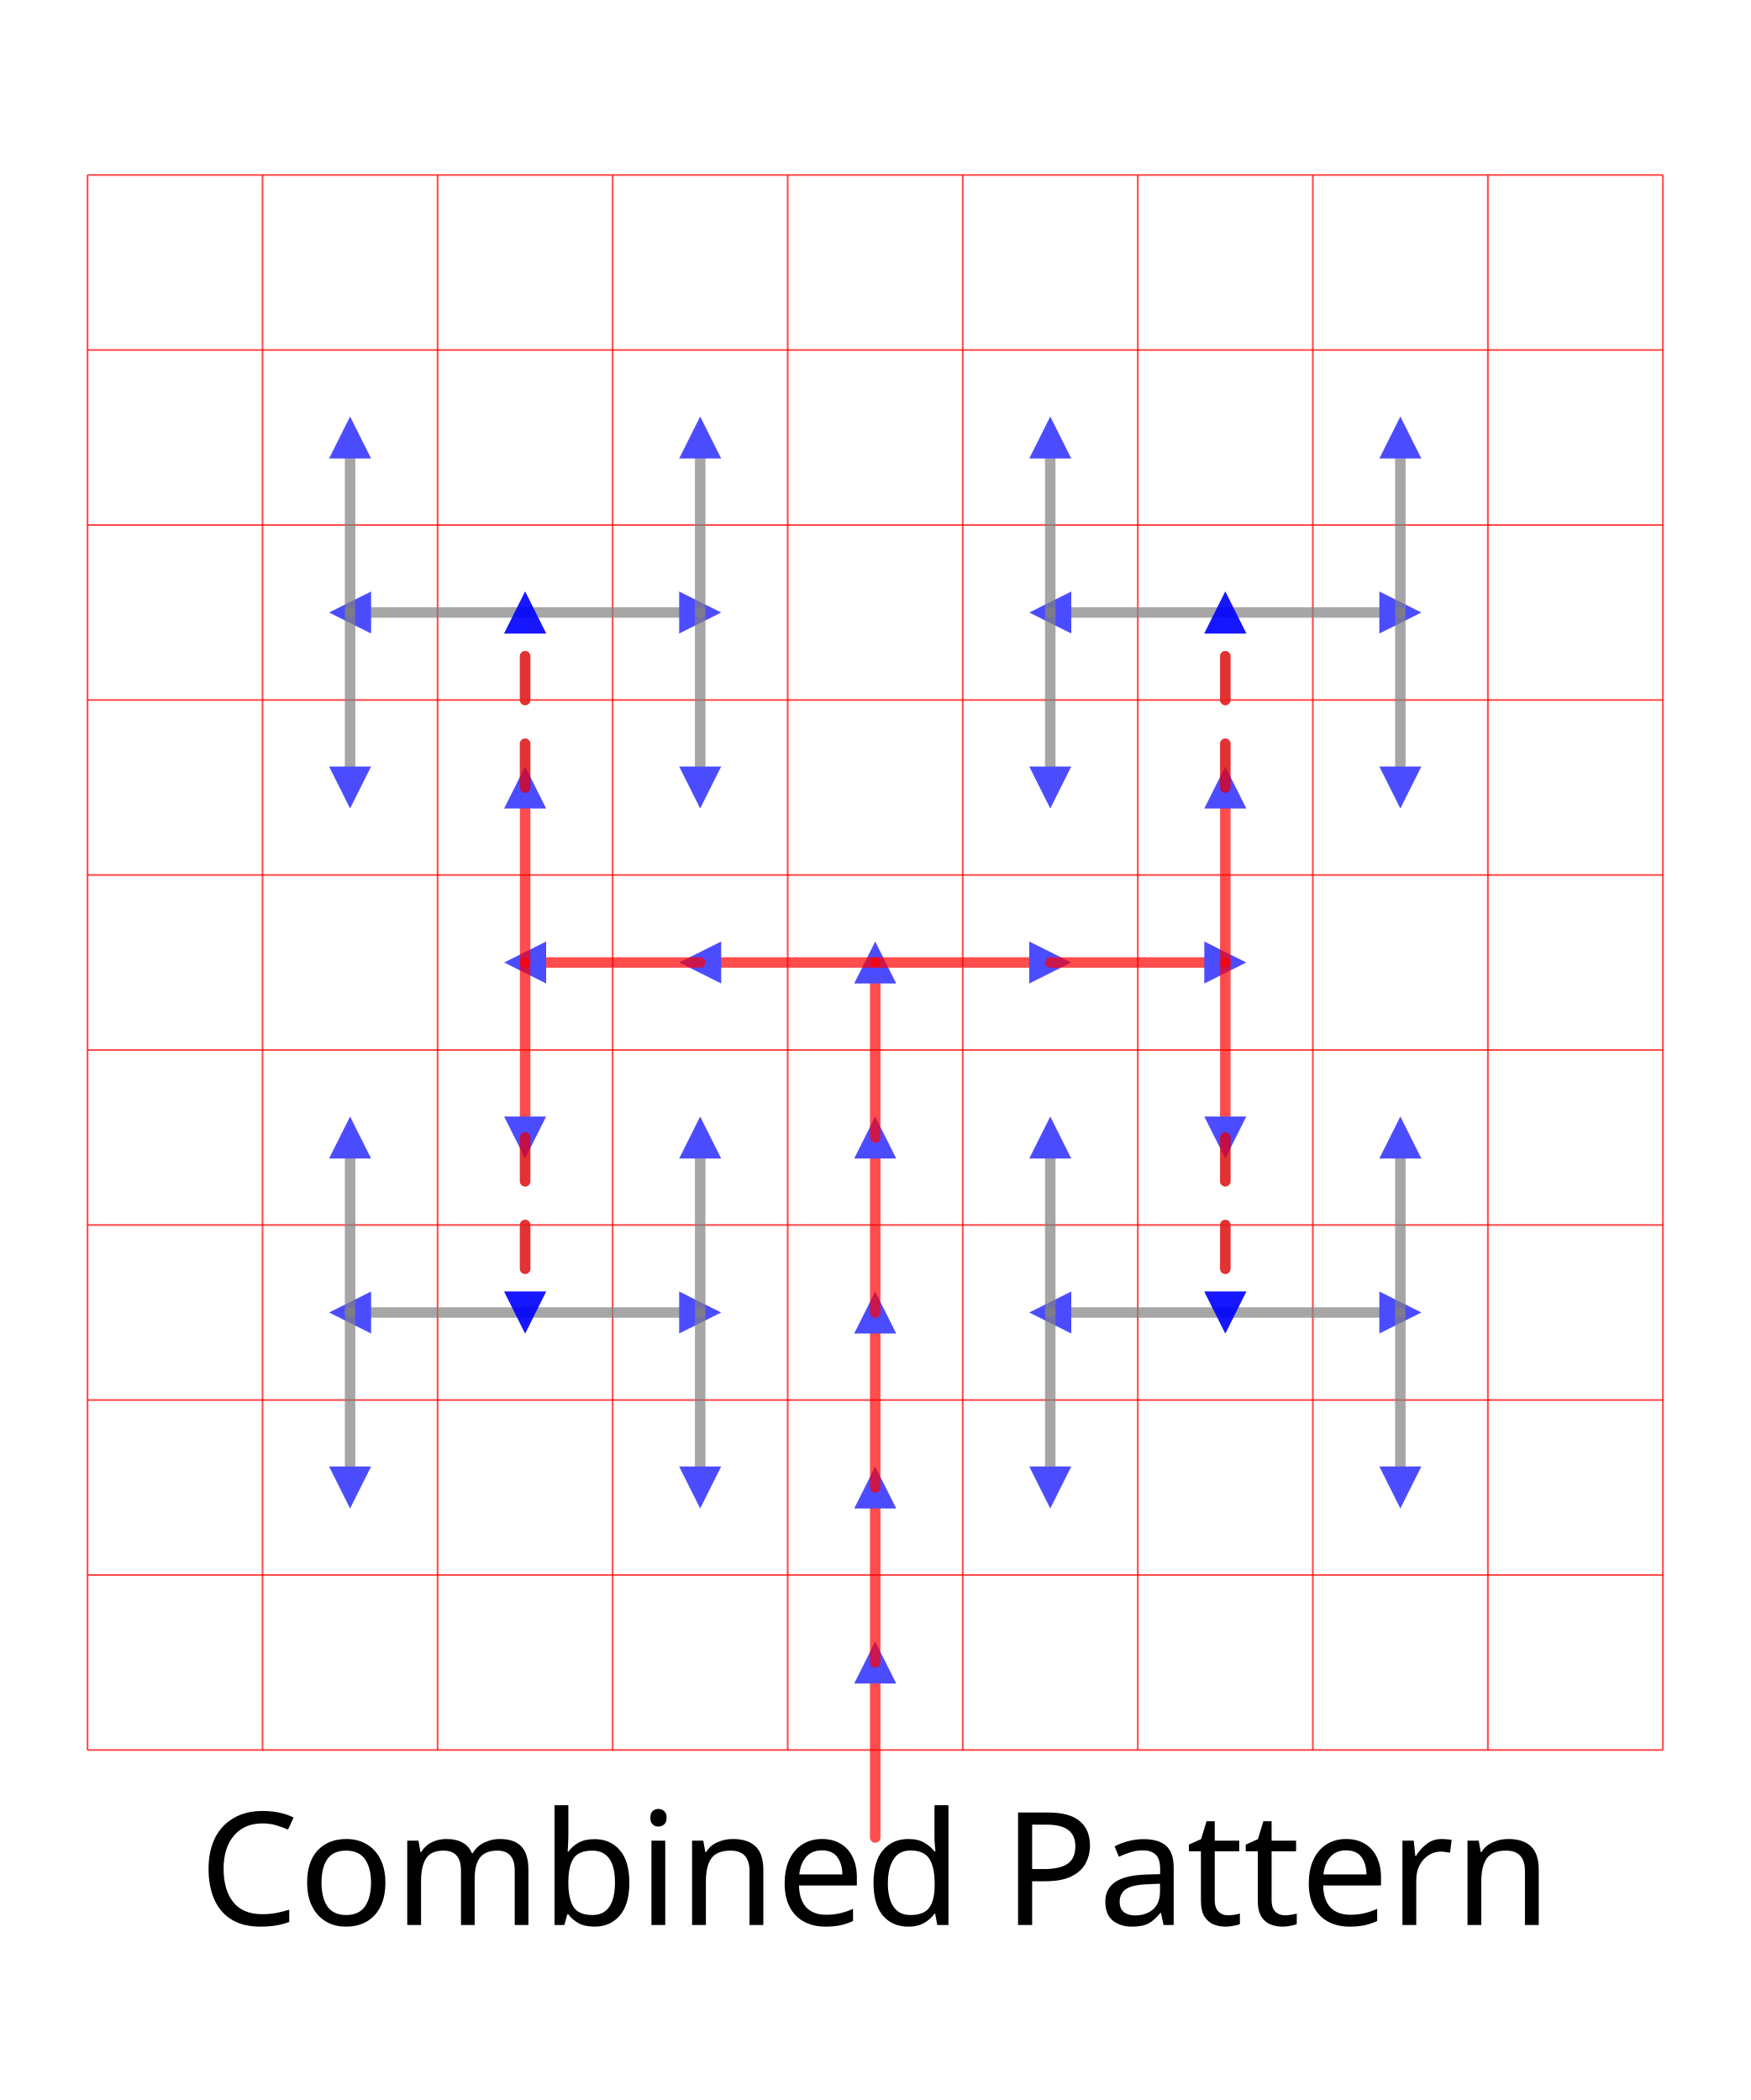
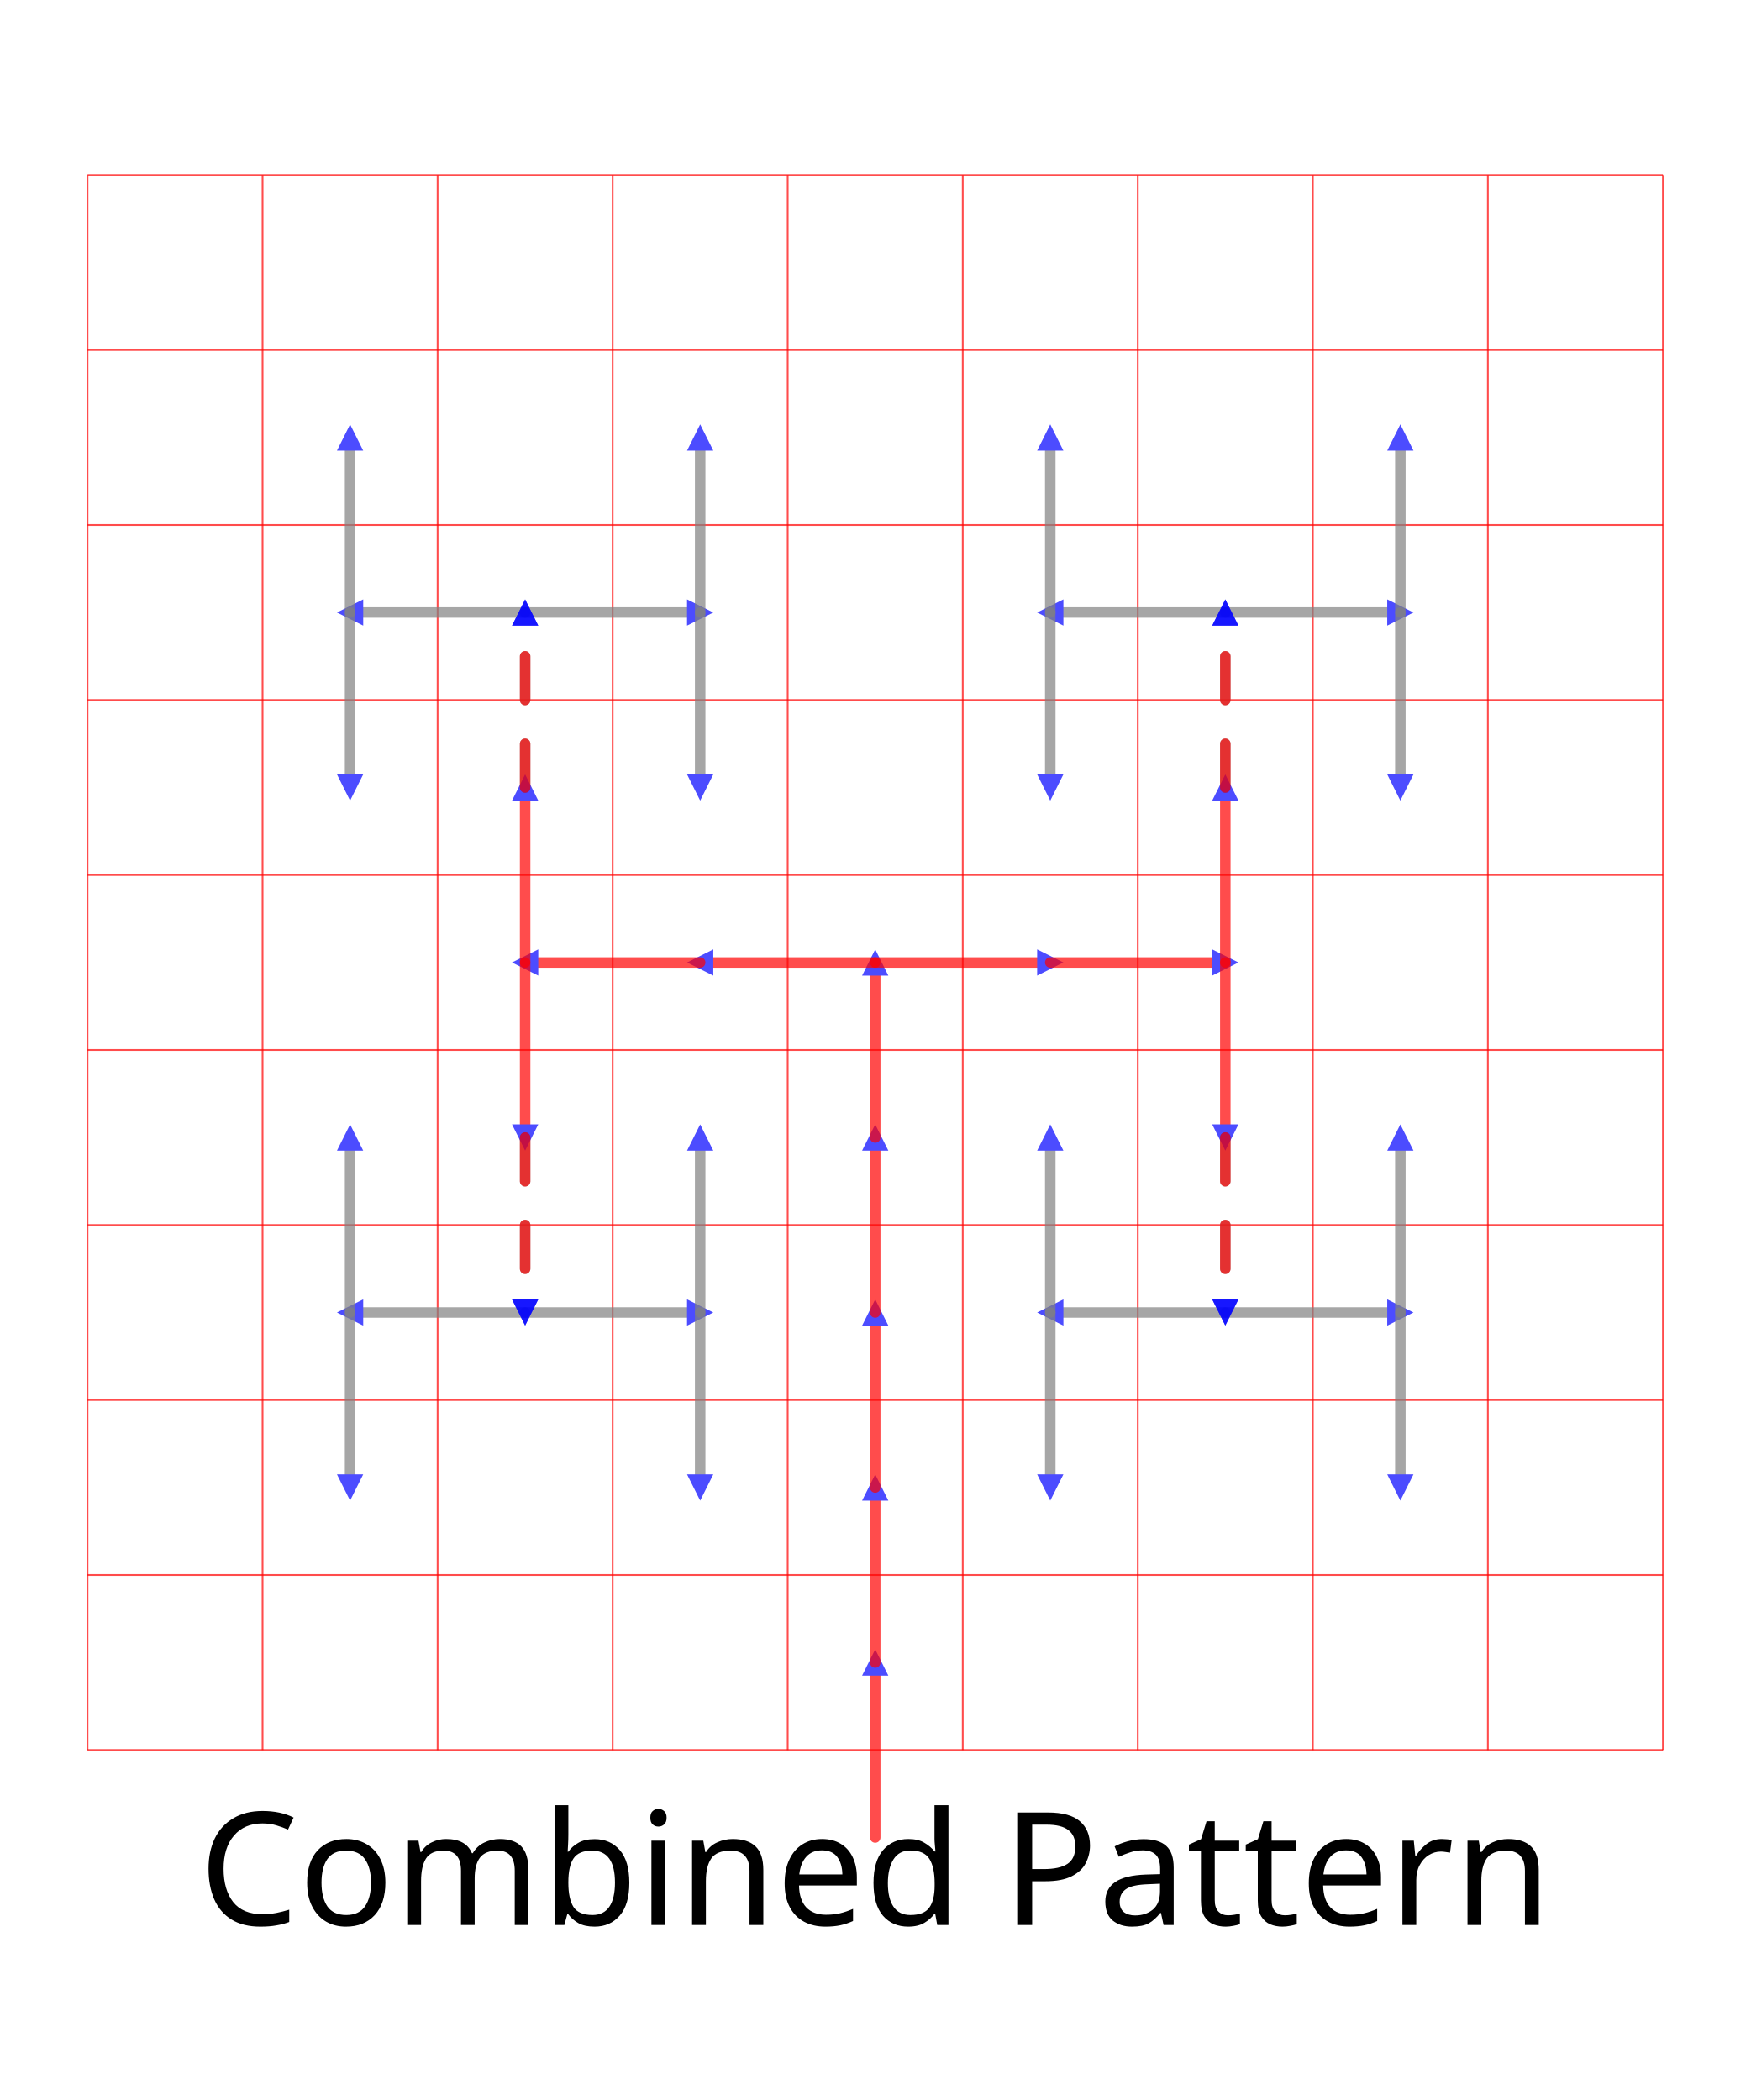
<svg xmlns="http://www.w3.org/2000/svg" baseProfile="full" height="240" version="1.1" viewBox="0,-210.0,200,240" width="200">
  <defs id="id26">
    <style type="text/css">
                text{font-family: Verdana;}
                svgg{background-color:grey;}
                .connection{stroke-linecap:round; opacity: 0.7; stroke-width:1.2;}
                span{text-anchor: "middle"; alignment_baseline: "middle"}
                .gridLabels{fill: grey;font-style: italic;font-weight: 900}
                .down{stroke-dasharray: 5;}
                .up{stroke-dasharray: 5;}
                .gridmarker{stroke:red; stroke-width:0.2; opacity: 0.7;}
                </style>
-     <marker id="id25" markerHeight="10" markerUnits="strokeWidth" markerWidth="8" orient="auto" refX="30" refY="30" viewBox="0 0 120 120">
+     <marker id="id25" markerHeight="10" markerUnits="strokeWidth" markerWidth="5" orient="auto" refX="30" refY="30" viewBox="0 0 120 120">
      <path d="M 0 0 L 60 30 L 0 60 z" fill="blue" />
    </marker>
  </defs>
  <g id="markers" transform="scale(1,-1)">
    <line class="gridmarker" x1="10.0" x2="10.0" y1="10.0" y2="190.0" />
    <line class="gridmarker" x1="30.0" x2="30.0" y1="10.0" y2="190.0" />
    <line class="gridmarker" x1="50.0" x2="50.0" y1="10.0" y2="190.0" />
    <line class="gridmarker" x1="70.0" x2="70.0" y1="10.0" y2="190.0" />
    <line class="gridmarker" x1="90.0" x2="90.0" y1="10.0" y2="190.0" />
    <line class="gridmarker" x1="110.0" x2="110.0" y1="10.0" y2="190.0" />
    <line class="gridmarker" x1="130.0" x2="130.0" y1="10.0" y2="190.0" />
    <line class="gridmarker" x1="150.0" x2="150.0" y1="10.0" y2="190.0" />
    <line class="gridmarker" x1="170.0" x2="170.0" y1="10.0" y2="190.0" />
    <line class="gridmarker" x1="190.0" x2="190.0" y1="10.0" y2="190.0" />
    <line class="gridmarker" x1="10.0" x2="190.0" y1="10.0" y2="10.0" />
    <line class="gridmarker" x1="10.0" x2="190.0" y1="30.0" y2="30.0" />
    <line class="gridmarker" x1="10.0" x2="190.0" y1="50.0" y2="50.0" />
    <line class="gridmarker" x1="10.0" x2="190.0" y1="70.0" y2="70.0" />
    <line class="gridmarker" x1="10.0" x2="190.0" y1="90.0" y2="90.0" />
    <line class="gridmarker" x1="10.0" x2="190.0" y1="110.0" y2="110.0" />
    <line class="gridmarker" x1="10.0" x2="190.0" y1="130.0" y2="130.0" />
    <line class="gridmarker" x1="10.0" x2="190.0" y1="150.0" y2="150.0" />
    <line class="gridmarker" x1="10.0" x2="190.0" y1="170.0" y2="170.0" />
    <line class="gridmarker" x1="10.0" x2="190.0" y1="190.0" y2="190.0" />
  </g>
  <g id="main" transform="scale(1,-1)">
    <line class="connection same" marker-end="url(#id25)" stroke="grey" x1="60" x2="80" y1="60" y2="60" />
    <line class="connection same" marker-end="url(#id25)" stroke="grey" x1="80" x2="80" y1="60" y2="80" />
    <line class="connection same" marker-end="url(#id25)" stroke="grey" x1="80" x2="80" y1="60" y2="40" />
    <line class="connection same" marker-end="url(#id25)" stroke="grey" x1="60" x2="40" y1="60" y2="60" />
    <line class="connection same" marker-end="url(#id25)" stroke="grey" x1="40" x2="40" y1="60" y2="80" />
    <line class="connection same" marker-end="url(#id25)" stroke="grey" x1="40" x2="40" y1="60" y2="40" />
    <line class="connection same" marker-end="url(#id25)" stroke="grey" x1="140" x2="160" y1="60" y2="60" />
    <line class="connection same" marker-end="url(#id25)" stroke="grey" x1="160" x2="160" y1="60" y2="80" />
    <line class="connection same" marker-end="url(#id25)" stroke="grey" x1="160" x2="160" y1="60" y2="40" />
    <line class="connection same" marker-end="url(#id25)" stroke="grey" x1="140" x2="120" y1="60" y2="60" />
    <line class="connection same" marker-end="url(#id25)" stroke="grey" x1="120" x2="120" y1="60" y2="80" />
    <line class="connection same" marker-end="url(#id25)" stroke="grey" x1="120" x2="120" y1="60" y2="40" />
    <line class="connection same" marker-end="url(#id25)" stroke="grey" x1="140" x2="160" y1="140" y2="140" />
    <line class="connection same" marker-end="url(#id25)" stroke="grey" x1="160" x2="160" y1="140" y2="160" />
    <line class="connection same" marker-end="url(#id25)" stroke="grey" x1="160" x2="160" y1="140" y2="120" />
    <line class="connection same" marker-end="url(#id25)" stroke="grey" x1="140" x2="120" y1="140" y2="140" />
    <line class="connection same" marker-end="url(#id25)" stroke="grey" x1="120" x2="120" y1="140" y2="160" />
    <line class="connection same" marker-end="url(#id25)" stroke="grey" x1="120" x2="120" y1="140" y2="120" />
    <line class="connection same" marker-end="url(#id25)" stroke="grey" x1="60" x2="80" y1="140" y2="140" />
    <line class="connection same" marker-end="url(#id25)" stroke="grey" x1="80" x2="80" y1="140" y2="160" />
    <line class="connection same" marker-end="url(#id25)" stroke="grey" x1="80" x2="80" y1="140" y2="120" />
    <line class="connection same" marker-end="url(#id25)" stroke="grey" x1="60" x2="40" y1="140" y2="140" />
    <line class="connection same" marker-end="url(#id25)" stroke="grey" x1="40" x2="40" y1="140" y2="160" />
    <line class="connection same" marker-end="url(#id25)" stroke="grey" x1="40" x2="40" y1="140" y2="120" />
    <line class="connection up" marker-end="url(#id25)" stroke="grey" x1="60" x2="60" y1="80" y2="60" />
    <line class="connection up" marker-end="url(#id25)" stroke="grey" x1="60" x2="60" y1="120" y2="140" />
    <line class="connection up" marker-end="url(#id25)" stroke="grey" x1="140" x2="140" y1="80" y2="60" />
    <line class="connection up" marker-end="url(#id25)" stroke="grey" x1="140" x2="140" y1="120" y2="140" />
    <line class="connection same" marker-end="url(#id25)" stroke="red" x1="100" x2="100" y1="0" y2="20" />
    <line class="connection same" marker-end="url(#id25)" stroke="red" x1="100" x2="100" y1="20" y2="40" />
    <line class="connection same" marker-end="url(#id25)" stroke="red" x1="100" x2="100" y1="40" y2="60" />
    <line class="connection same" marker-end="url(#id25)" stroke="red" x1="100" x2="100" y1="60" y2="80" />
    <line class="connection same" marker-end="url(#id25)" stroke="red" x1="100" x2="100" y1="80" y2="100" />
    <line class="connection same" marker-end="url(#id25)" stroke="red" x1="100" x2="120" y1="100" y2="100" />
    <line class="connection same" marker-end="url(#id25)" stroke="red" x1="120" x2="140" y1="100" y2="100" />
    <line class="connection same" marker-end="url(#id25)" stroke="red" x1="140" x2="140" y1="100" y2="120" />
    <line class="connection down" marker-end="url(#id25)" stroke="red" x1="140" x2="140" y1="120" y2="140" />
    <line class="connection same" marker-end="url(#id25)" stroke="red" x1="140" x2="140" y1="100" y2="80" />
    <line class="connection down" marker-end="url(#id25)" stroke="red" x1="140" x2="140" y1="80" y2="60" />
    <line class="connection same" marker-end="url(#id25)" stroke="red" x1="100" x2="80" y1="100" y2="100" />
    <line class="connection same" marker-end="url(#id25)" stroke="red" x1="80" x2="60" y1="100" y2="100" />
    <line class="connection same" marker-end="url(#id25)" stroke="red" x1="60" x2="60" y1="100" y2="120" />
    <line class="connection down" marker-end="url(#id25)" stroke="red" x1="60" x2="60" y1="120" y2="140" />
    <line class="connection same" marker-end="url(#id25)" stroke="red" x1="60" x2="60" y1="100" y2="80" />
    <line class="connection down" marker-end="url(#id25)" stroke="red" x1="60" x2="60" y1="80" y2="60" />
    <g id="text">
      <text alignment-baseline="middle" class="moduleLabel" fill="black" font-size="18.0" text-anchor="middle" transform="scale(1,-1)" x="100.0" y="10.0">Combined Pattern</text>
    </g>
  </g>
</svg>
